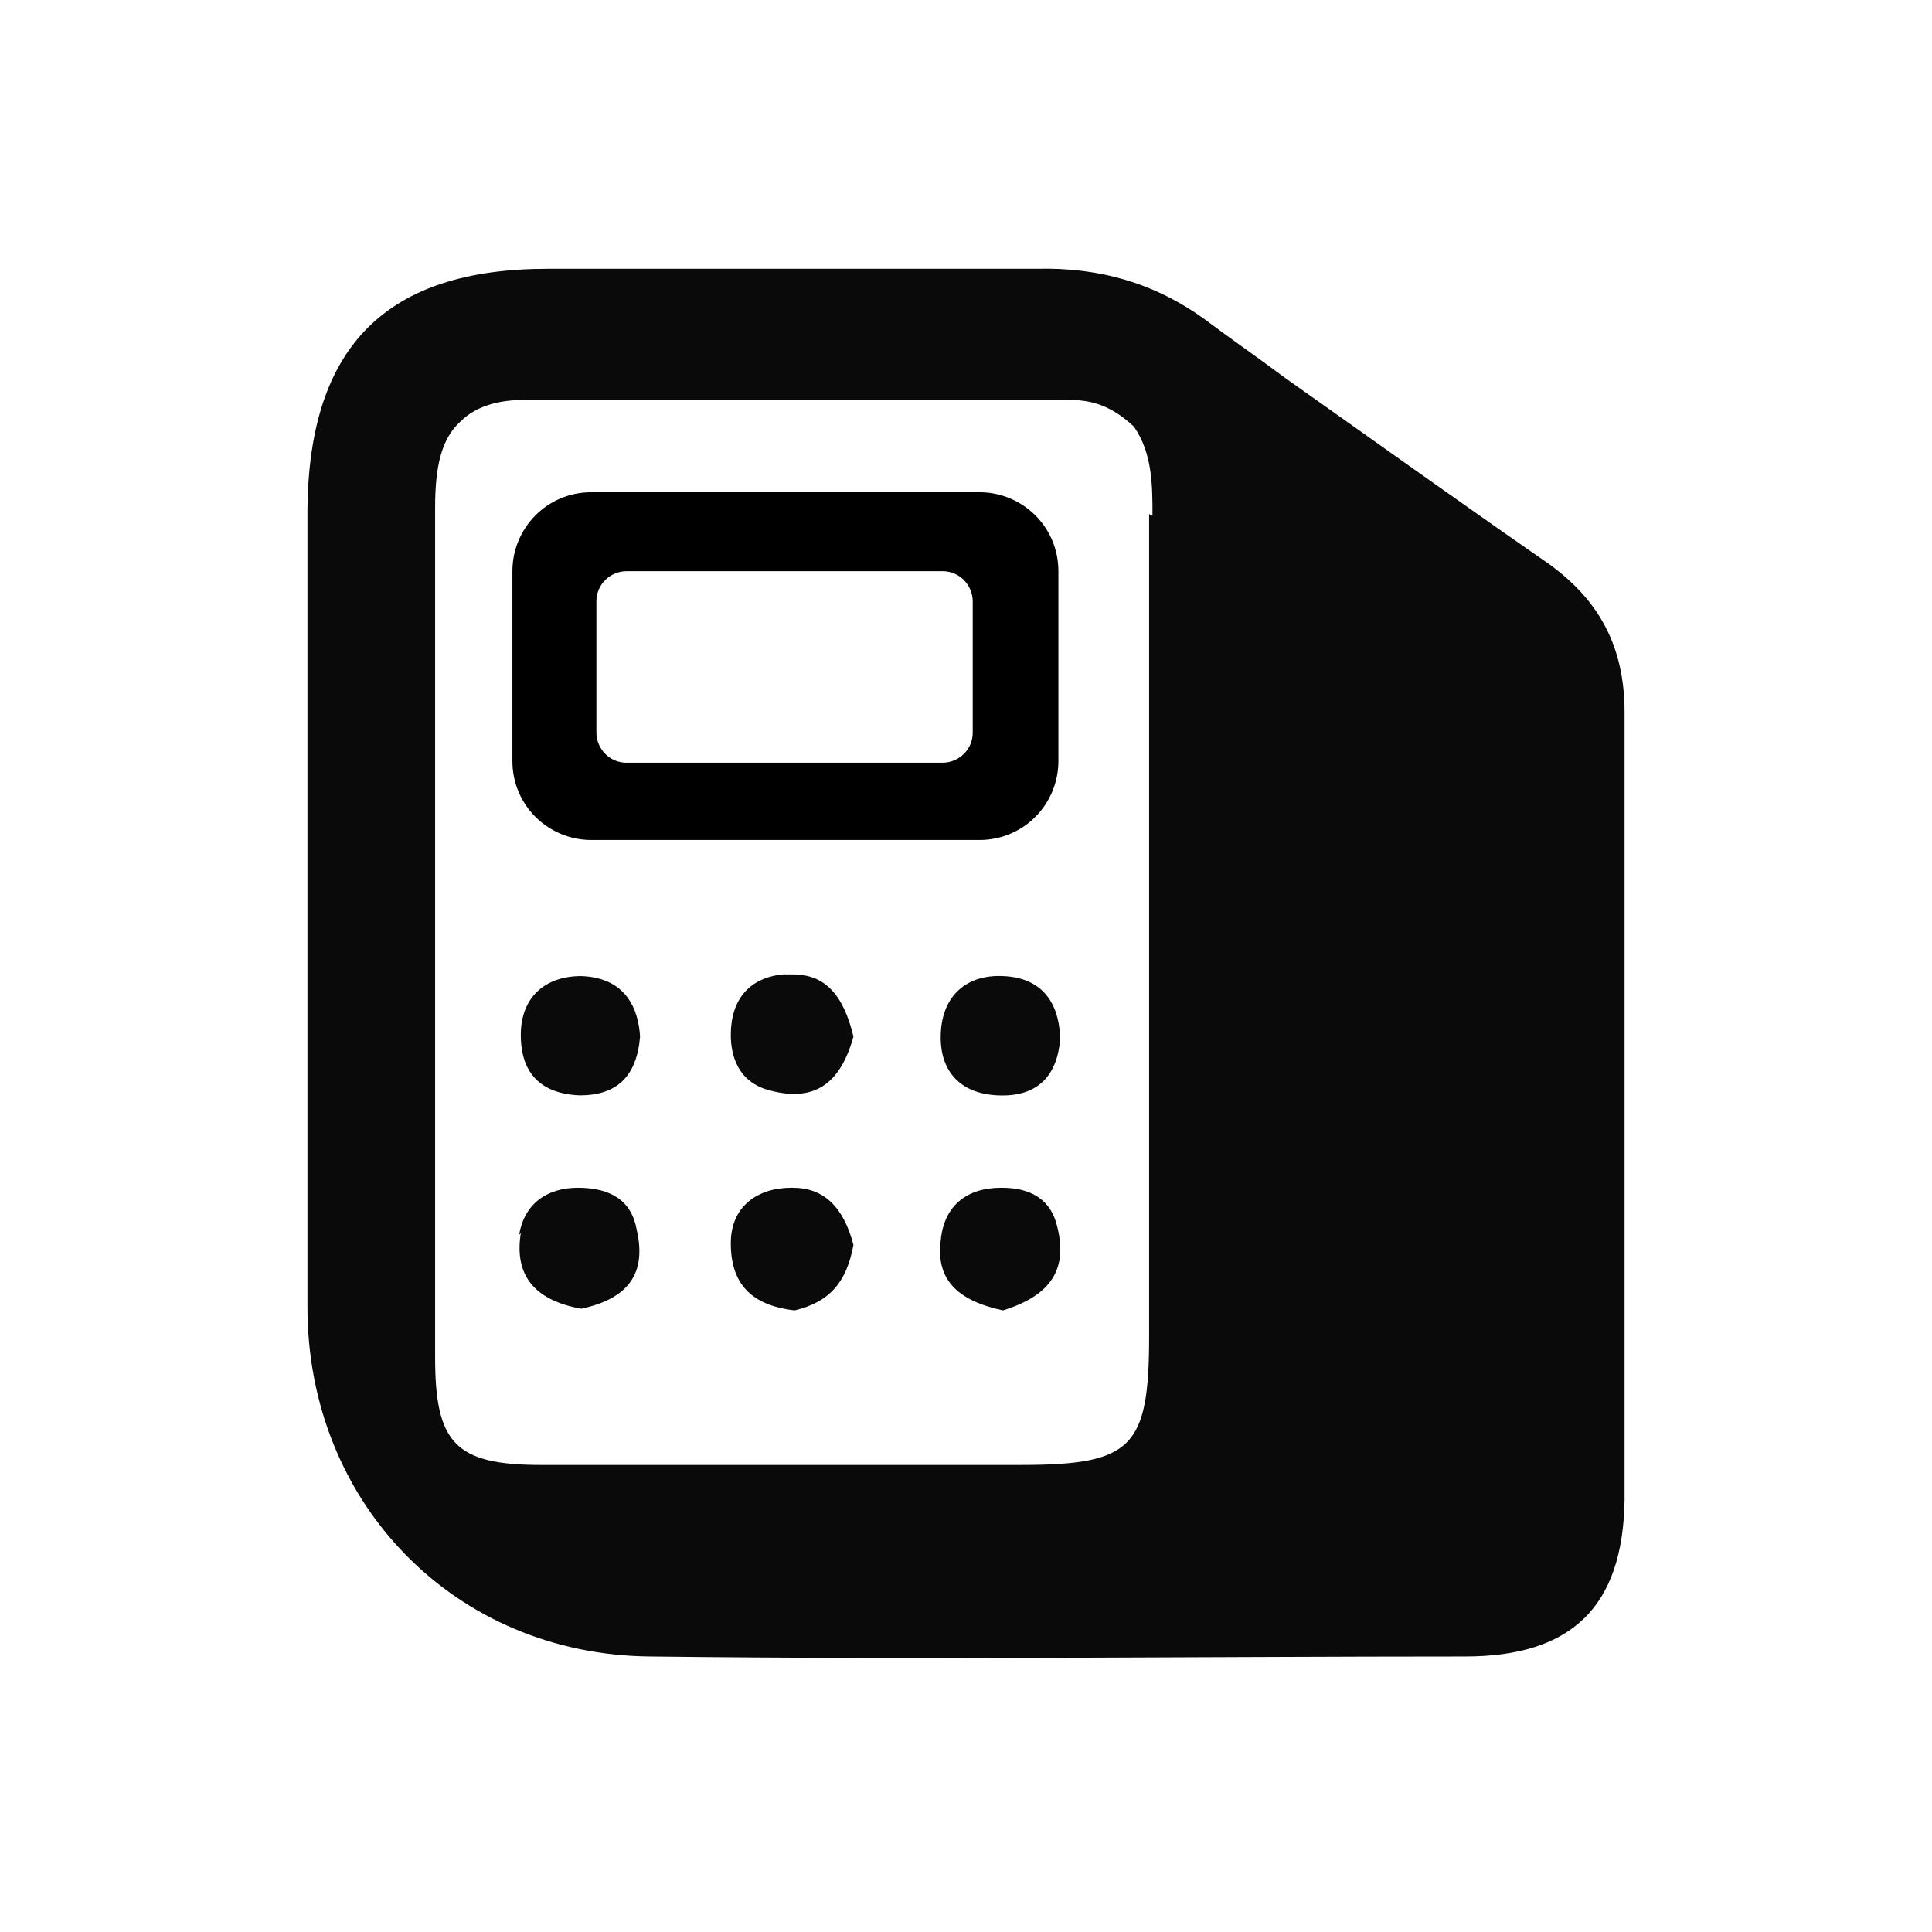
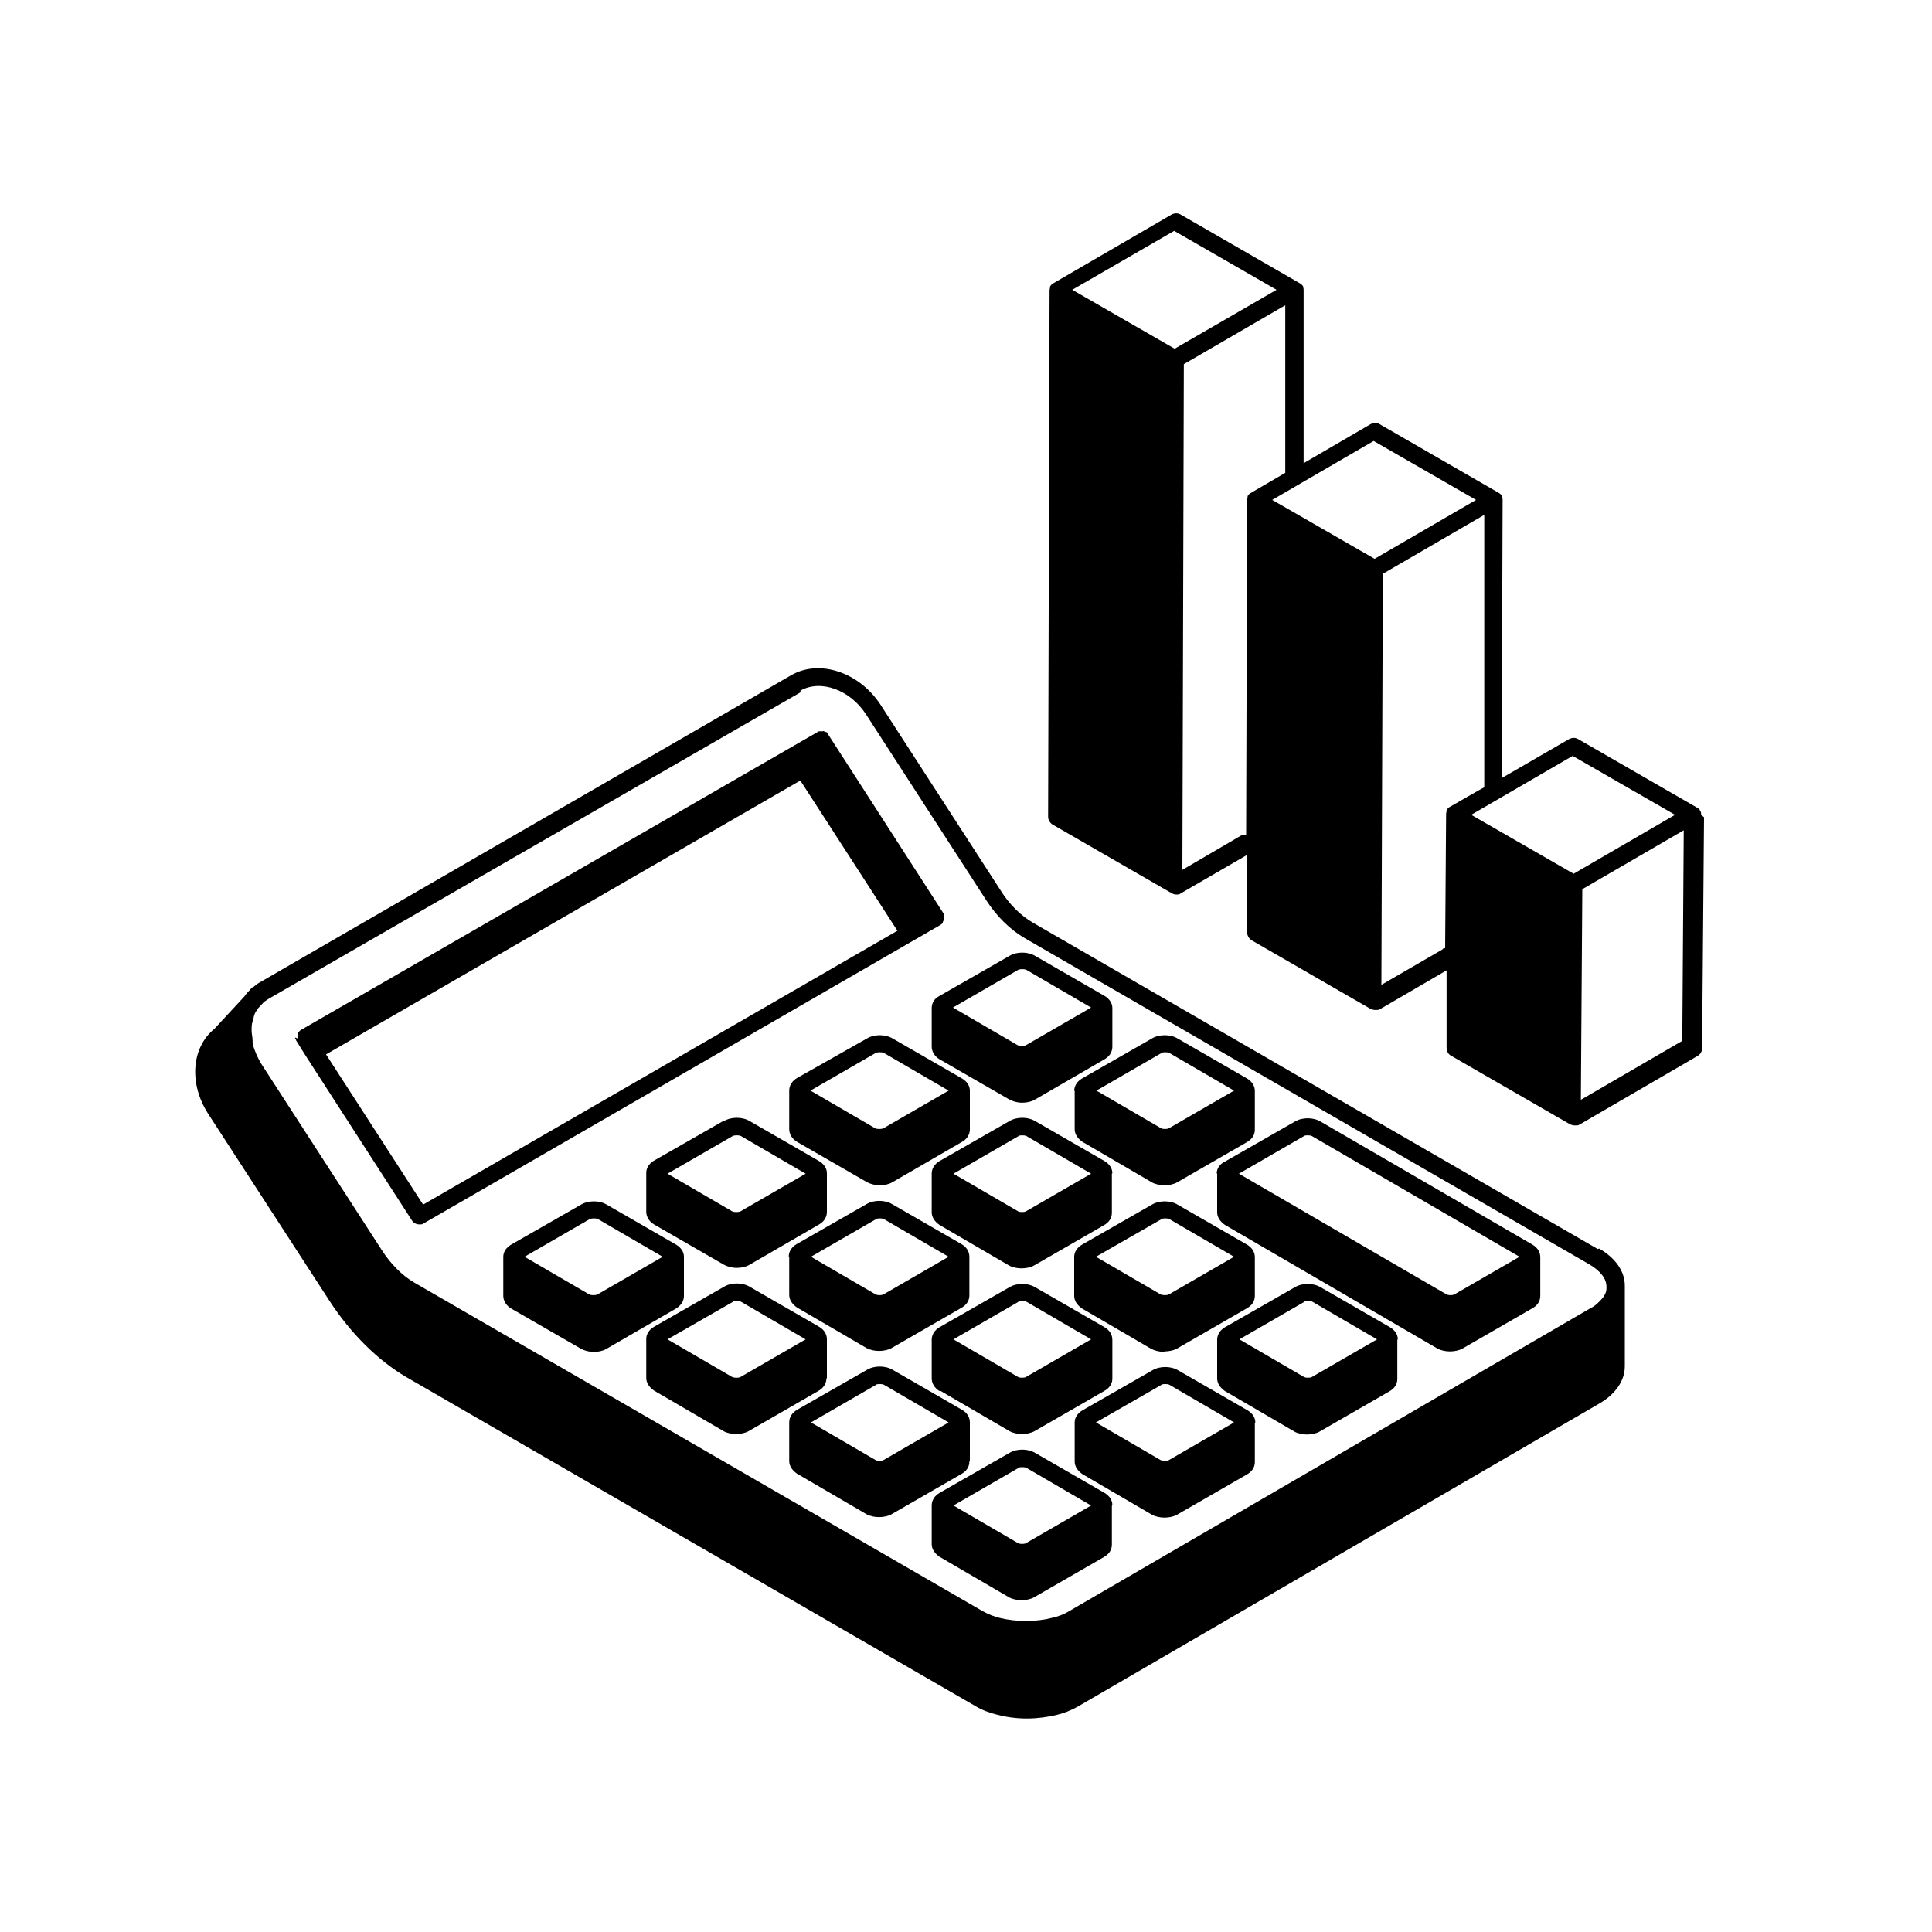
- <svg xmlns="http://www.w3.org/2000/svg" id="a" viewBox="0 0 115 115">
-   <defs>
-     <style>.b{stroke:#000;stroke-miterlimit:10;stroke-width:2px;}.c{fill:#0a0a0a;}</style>
-   </defs>
-   <path class="c" d="M96.7,89.5c0-9.5,0-19.2,0-28.6,0-6.2,0-12.3,0-18.5,0-3.9-1.5-6.7-4.6-8.9-5.2-3.6-10.5-7.4-15.6-11-1.6-1.2-3.2-2.3-4.8-3.5-2.9-2.1-6.2-3.1-10-3-4.8,0-9.6,0-14.4,0-2.1,0-4.2,0-6.3,0s-5.6,0-8.4,0c-9.6,0-14.2,4.6-14.3,14.3,0,5.8,0,11.7,0,17.3,0,2.6,0,5.1,0,7.7v5.9c0,5.5,0,11.1,0,16.6,0,11.7,8.8,20.7,20.4,20.8,16.6.2,33.1,0,48.5,0,6.4,0,9.4-3,9.5-9.3ZM68.4,30.6v.8s0,7,0,7c0,13.7,0,27.4,0,41.1,0,6.7-1,7.7-7.7,7.7h-3.1c-4.1,0-8.2,0-12.3,0s-8.8,0-13.1,0c-5.1,0-6.3-1.3-6.3-6.4,0-7.5,0-14.9,0-22.4,0-9.4,0-18.8,0-28.2,0-2.5.4-4.1,1.5-5.1.9-.9,2.2-1.3,3.9-1.3h0c4.9,0,9.8,0,14.7,0,5.8,0,11.6,0,17.4,0,1.2,0,2.5.1,4.1,1.6h0c1.1,1.6,1.1,3.5,1.1,5.3Z" />
-   <path class="c" d="M47.2,58c-.2,0-.4,0-.6,0-2,.2-3.1,1.5-3.1,3.6,0,1.2.4,2.8,2.3,3.3,2.6.7,4.2-.3,5-3.2-.6-2.5-1.7-3.7-3.6-3.7Z" />
-   <path class="c" d="M31,73.4c-.4,2.5.8,4,3.6,4.5,2.8-.6,3.9-2.1,3.3-4.7-.3-1.7-1.5-2.5-3.5-2.5-1.9,0-3.2,1-3.5,2.8Z" />
-   <path class="c" d="M59.6,70.7c-2.1,0-3.4,1.1-3.6,3.1-.3,2.3.9,3.6,3.7,4.2,2.9-.9,3.9-2.5,3.2-5.1-.5-1.9-2.1-2.2-3.3-2.2Z" />
-   <path class="c" d="M34.5,65.2c2.2,0,3.4-1.1,3.6-3.5-.1-1.6-.8-3.5-3.5-3.6-2.2,0-3.6,1.3-3.6,3.5,0,2.3,1.2,3.5,3.5,3.6Z" />
-   <path class="c" d="M59.4,65.2c2.2.1,3.5-1,3.7-3.3,0-1.7-.7-3.7-3.4-3.8-2.1-.1-3.6,1.1-3.7,3.4-.1,2.2,1.1,3.6,3.4,3.7Z" />
-   <path class="c" d="M47.1,70.7c-2,0-3.6,1.1-3.6,3.3,0,2.4,1.2,3.7,3.8,4,2.1-.5,3.1-1.7,3.5-3.9-.6-2.3-1.8-3.4-3.6-3.4Z" />
-   <path class="b" d="M58.3,30.3h-23.1c-2.1,0-3.7,1.7-3.7,3.7v11.3c0,2.1,1.7,3.7,3.7,3.7h23.1c2.1,0,3.7-1.7,3.7-3.7v-11.3c0-2.1-1.7-3.7-3.7-3.7ZM58.9,43.6c0,1.6-1.3,2.8-2.8,2.8h-18.8c-1.6,0-2.8-1.3-2.8-2.8v-7.8c0-1.6,1.3-2.8,2.8-2.8h18.8c1.6,0,2.8,1.3,2.8,2.8v7.8Z" />
+ <svg xmlns="http://www.w3.org/2000/svg" id="a" viewBox="0 0 400 400">
+   <path d="M330.8,258.6l-117-67.6c-2.4-1.4-4.8-3.7-6.6-6.6l-24.9-38.5c-4.4-6.7-12.6-9.5-18.5-6.1l-110.2,63.7c-.4.2-.8.6-1.2.9,0,0,0,0-.1,0s0,0-.1.1c-.1.1-.3.2-.4.4-.3.3-.7.7-1,1.1,0,0-.1.2-.2.3l-6.2,6.7c-4.8,3.9-5.3,11.4-1.3,17.6l25.1,38.7c4.4,6.8,10.1,12.4,15.9,15.8l117.8,68.1c1.3.8,2.9,1.4,4.5,1.8,1.9.5,4,.8,6.2.8s4.2-.3,6-.7c1.7-.4,3.2-1,4.6-1.8l107.9-62.7c3.3-1.9,5.3-4.7,5.3-7.7v-16.7h0c0-3-1.9-5.7-5.3-7.7h0ZM165.7,143c4.2-2.4,10.3-.2,13.6,4.9l24.9,38.5c2.2,3.4,5,6.1,7.9,7.8l117,67.6c2.2,1.3,3.5,2.9,3.5,4.6s0,.3,0,.4c0,.9-.6,1.8-1.4,2.6s-1.2,1.1-2,1.5l-107.9,62.7c-1,.6-2.2,1.1-3.7,1.4-1.5.4-3.3.6-5.2.6s-3.6-.2-5.3-.6c-1.3-.3-2.5-.8-3.6-1.4l-117.8-68.1c-2.4-1.4-4.8-3.8-6.6-6.6l-25.1-38.8h0c-.4-.7-.7-1.3-1-2,0-.1-.1-.3-.2-.5-.2-.5-.4-1.1-.5-1.7,0,0,0-.2,0-.3,0-.6-.1-1.2-.2-1.9v-.6c0-.5,0-1.1.2-1.6s.2-1,.4-1.5c0,0,0,0,0,0,.1-.3.3-.6.5-.9,0,0,0-.2.2-.3l1.3-1.4c.3-.2.6-.4.9-.6l110.2-63.5Z" />
+   <path d="M61.1,214.8c0,.2,0,.3.2.5,0,0,0,0,0,.1h0c0,0,2,3.2,2,3.2h0l22,34.1c.3.5.9.8,1.5.8s.6,0,.9-.2l107-61.8c.2-.1.4-.3.5-.5,0,0,0,0,0-.1,0-.1.2-.3.2-.5v-.2c0-.1,0-.3,0-.4,0,0,0-.2,0-.3,0,0,0-.2,0-.3h0c0,0-24.1-37.4-24.1-37.4,0,0,0,0,0,0,0,0,0-.1-.1-.2s0,0-.1,0-.1,0-.2-.1c0,0-.2,0-.3-.1s-.1,0-.2,0c-.1,0-.2,0-.4,0h-.2c-.2,0-.4,0-.6.2l-107,61.7h0s0,0,0,0c0,0-.1.1-.2.2s-.1.1-.2.2c0,.1-.1.3-.2.4,0,0,0,.1,0,.2,0,.2,0,.3,0,.5,0,0,0,.1,0,.2ZM87.6,249.4l-20.1-31.1,98.2-56.7,20.1,31.1-98.2,56.7Z" />
+   <path d="M141.6,268.2v-8c0-1-.6-1.9-1.6-2.5l-14.4-8.3c-1.5-.9-3.8-.9-5.3,0l-14.5,8.3c-1,.6-1.6,1.5-1.6,2.5h0v8.1c0,1,.6,2,1.6,2.6l14.4,8.3c.7.4,1.7.7,2.7.7s1.9-.2,2.6-.6l14.5-8.4c1.4-.9,1.6-2,1.6-2.6ZM122.1,252.4c.4-.2,1.3-.2,1.7,0l13.4,7.8-13.5,7.8c-.4.2-1.3.2-1.7,0l-13.4-7.8,13.5-7.8Z" />
+   <path d="M171.2,285.3v-8h0c0-1.1-.6-2-1.6-2.6l-14.4-8.3c-1.5-.9-3.8-.9-5.3,0l-14.5,8.3c-1,.6-1.6,1.5-1.6,2.5h0v8.1c0,1,.6,1.9,1.6,2.6l14.4,8.4c.7.4,1.7.6,2.6.6s1.9-.2,2.6-.6l14.4-8.3c1.1-.6,1.7-1.6,1.7-2.6ZM151.7,269.5c.4-.2,1.3-.2,1.7,0l13.4,7.8-13.5,7.8c-.4.2-1.2.2-1.7,0l-13.4-7.8,13.6-7.8Z" />
+   <path d="M200.8,302.5v-8h0c0-1.1-.6-2-1.6-2.6l-14.4-8.3c-1.5-.9-3.8-.9-5.3,0l-14.5,8.3c-1,.6-1.6,1.5-1.6,2.6v8c0,1,.6,1.9,1.6,2.6l14.4,8.4c.7.4,1.7.6,2.6.6s1.9-.2,2.6-.6l14.4-8.3c1.1-.6,1.7-1.5,1.7-2.6ZM181.3,286.7c.4-.2,1.3-.2,1.7,0l13.4,7.8-13.5,7.8c-.4.2-1.2.2-1.6,0l-13.4-7.8,13.5-7.8Z" />
+   <path d="M230.3,311.6c0-1-.6-1.9-1.6-2.5l-14.4-8.3c-1.5-.9-3.8-.9-5.3,0l-14.5,8.3c-1,.6-1.6,1.5-1.6,2.6v8c0,1,.6,1.9,1.6,2.6l14.4,8.4c.7.4,1.7.6,2.6.6s1.9-.2,2.6-.6l14.4-8.3c1.1-.6,1.7-1.5,1.7-2.6v-8s0,0,0,0ZM210.8,303.9c.4-.2,1.3-.2,1.7,0l13.4,7.8-13.5,7.8c-.4.2-1.2.2-1.6,0l-13.4-7.8,13.5-7.8Z" />
+   <path d="M149.9,232l-14.5,8.3c-1,.6-1.6,1.5-1.6,2.5h0v8.1c0,1,.6,2,1.6,2.6l14.4,8.3c.7.4,1.7.7,2.7.7s1.9-.2,2.6-.6l14.5-8.4c1.4-.8,1.6-2,1.6-2.6v-8c0-1-.6-1.9-1.6-2.5l-14.4-8.3c-1.5-.9-3.8-.9-5.3,0ZM151.7,235.2c.4-.2,1.3-.2,1.7,0l13.4,7.8-13.5,7.8c-.4.2-1.3.2-1.7,0l-13.4-7.8,13.5-7.8Z" />
+   <path d="M163.4,260.1v8c0,1,.6,1.9,1.6,2.6l14.4,8.4c.7.4,1.7.6,2.6.6s1.9-.2,2.6-.6l14.4-8.3c1.1-.6,1.7-1.5,1.7-2.6v-8h0c0-1.1-.6-2-1.6-2.6l-14.4-8.3c-1.5-.9-3.8-.9-5.3,0l-14.5,8.3c-1,.6-1.6,1.5-1.6,2.6ZM181.3,252.4c.4-.2,1.3-.2,1.7,0l13.4,7.8-13.5,7.8c-.4.2-1.2.2-1.6,0l-13.4-7.8,13.5-7.8Z" />
+   <path d="M194.6,287.9l14.4,8.4c.7.4,1.7.6,2.6.6s1.9-.2,2.6-.6l14.4-8.3c1.1-.6,1.7-1.5,1.7-2.6v-8h0c0-1.1-.6-2-1.6-2.6l-14.4-8.3c-1.5-.9-3.8-.9-5.3,0l-14.5,8.3c-1,.6-1.6,1.5-1.6,2.6v8c0,1,.6,2,1.6,2.6ZM210.8,269.5c.4-.2,1.3-.2,1.7,0l13.4,7.8-13.5,7.8c-.4.2-1.2.2-1.6,0l-13.4-7.8,13.5-7.8Z" />
+   <path d="M259.9,294.5c0-1-.6-1.9-1.6-2.5l-14.4-8.3c-1.5-.9-3.8-.9-5.3,0l-14.5,8.3c-1,.6-1.6,1.5-1.6,2.5h0v8.1c0,1,.6,1.9,1.6,2.6l14.4,8.4c.7.4,1.7.6,2.6.6s1.9-.2,2.6-.6l14.4-8.3c1.1-.6,1.7-1.5,1.7-2.6v-8.1ZM240.4,286.7c.4-.2,1.3-.2,1.7,0l13.4,7.8-13.5,7.8c-.4.2-1.2.2-1.7,0l-13.4-7.8,13.6-7.8Z" />
+   <path d="M163.4,225.8v8c0,1,.6,2,1.6,2.6l14.4,8.3c.7.4,1.7.7,2.7.7s1.9-.2,2.6-.6l14.5-8.4c1.4-.8,1.6-2,1.6-2.6v-8c0-1-.6-1.9-1.6-2.5l-14.4-8.3c-1.5-.9-3.8-.9-5.3,0l-14.5,8.2c-1,.6-1.6,1.5-1.6,2.6t0,0s0,0,0,0ZM181.3,218c.4-.2,1.3-.2,1.7,0l13.4,7.8-13.5,7.8c-.4.2-1.3.2-1.7,0l-13.4-7.8,13.5-7.8Z" />
+   <path d="M230.3,242.9c0-1-.6-1.9-1.6-2.5l-14.4-8.3c-1.5-.9-3.8-.9-5.3,0l-14.5,8.3c-1,.6-1.6,1.5-1.6,2.6v8c0,1,.6,1.9,1.6,2.6l14.4,8.4c.7.4,1.7.6,2.6.6s1.9-.2,2.6-.6l14.4-8.3c1.1-.6,1.7-1.5,1.7-2.6v-8.1s0,0,0,0ZM210.8,235.2c.4-.2,1.3-.2,1.7,0l13.4,7.8-13.5,7.8c-.4.2-1.2.2-1.6,0l-13.4-7.8,13.5-7.8Z" />
+   <path d="M241.1,279.8c.9,0,1.9-.2,2.6-.6l14.4-8.3c1.1-.6,1.7-1.5,1.7-2.6v-8h0c0-1.1-.6-2-1.6-2.6l-14.4-8.3c-1.5-.9-3.8-.9-5.3,0l-14.5,8.3c-1,.6-1.6,1.5-1.6,2.5h0v8.1c0,1,.6,1.9,1.6,2.6l14.4,8.4c.8.4,1.8.6,2.7.6ZM240.4,252.4c.4-.2,1.3-.2,1.7,0l13.4,7.8-13.5,7.8c-.4.2-1.2.2-1.7,0l-13.4-7.8,13.6-7.8Z" />
+   <path d="M289.4,277.3c0-1-.6-1.9-1.6-2.5l-14.4-8.3c-1.5-.9-3.8-.9-5.3,0l-14.5,8.3c-1,.6-1.6,1.5-1.6,2.6v8c0,1,.6,1.9,1.6,2.6l14.4,8.4c.7.4,1.7.6,2.6.6s1.9-.2,2.6-.6l14.4-8.3c1.1-.6,1.7-1.5,1.7-2.6v-8.1c0,0,0,0,0,0ZM270,269.5c.4-.2,1.3-.2,1.7,0l13.4,7.8-13.5,7.8c-.4.2-1.2.2-1.6,0l-13.4-7.8,13.5-7.8Z" />
+   <path d="M192.9,208.6s0,0,0,0t0,0v8.1c0,1,.6,2,1.6,2.6l14.4,8.3c.7.4,1.7.7,2.7.7s1.9-.2,2.6-.6l14.5-8.4c1.4-.8,1.6-2,1.6-2.6v-8c0-1-.6-1.9-1.6-2.5l-14.4-8.3c-1.5-.9-3.8-.9-5.3,0l-14.5,8.3c-1,.5-1.6,1.4-1.6,2.5ZM210.8,200.8c.4-.2,1.3-.2,1.7,0l13.4,7.8-13.5,7.8c-.4.2-1.3.2-1.7,0l-13.4-7.8,13.5-7.8Z" />
+   <path d="M222.5,225.8v8c0,1,.6,1.9,1.6,2.6l14.4,8.4c.7.4,1.7.6,2.6.6s1.9-.2,2.6-.6l14.4-8.3c1.1-.6,1.7-1.5,1.7-2.6v-8h0c0-1.1-.6-2-1.6-2.6l-14.4-8.3c-1.5-.9-3.8-.9-5.3,0l-14.5,8.3c-1,.6-1.6,1.5-1.6,2.6ZM240.4,218c.4-.2,1.3-.2,1.7,0l13.4,7.8-13.5,7.8c-.4.2-1.2.2-1.6,0l-13.4-7.8,13.5-7.8Z" />
+   <path d="M252,242.9s0,0,0,0v8.1c0,1,.6,1.9,1.6,2.6l44,25.6c.7.4,1.7.6,2.6.6s1.9-.2,2.6-.6l14.4-8.3c1.1-.6,1.7-1.5,1.7-2.6v-8h0c0-1.1-.6-2-1.6-2.6l-43.9-25.5c-1.5-.9-3.8-.9-5.3,0l-14.5,8.3c-1.1.5-1.7,1.5-1.7,2.5ZM269.9,235.2c.4-.2,1.3-.2,1.7,0l43,25-13.5,7.8c-.4.2-1.2.2-1.6,0l-43-25,13.5-7.8Z" />
+   <path d="M352.2,168.7s0,0,0,0c0-.3,0-.6-.2-.8,0,0,0-.1-.1-.2,0-.2-.2-.3-.4-.4,0,0,0,0,0,0l-24.8-14.3c-.5-.3-1.2-.3-1.8,0l-14,8.1.2-57.5s0,0,0-.1c0-.2,0-.4-.1-.6,0,0,0-.1,0-.2-.1-.2-.3-.4-.6-.6l-24.8-14.3c-.5-.3-1.2-.3-1.8,0l-13.9,8.1v-35.7c0,0,0,0,0-.1,0-.2,0-.4-.1-.6,0,0,0-.1,0-.2-.1-.2-.3-.4-.6-.6l-24.8-14.3c-.5-.3-1.2-.3-1.8,0l-24.6,14.3c-.2.1-.4.3-.6.6,0,0,0,.1,0,.2,0,.2-.1.4-.1.6s0,0,0,.1l-.3,108.9c0,.6.3,1.2.9,1.6l24.8,14.3c.2.1.5.2.8.2s0,0,0,0,0,0,0,0c0,0,.1,0,.2,0,.2,0,.5,0,.7-.2l13.8-8v16c0,.6.3,1.2.8,1.6l24.8,14.3c.2.1.6.2.9.2s.2,0,.3,0c.2,0,.4,0,.6-.1l13.9-8.1v16c0,.6.2,1.2.8,1.6l24.8,14.3c.2.1.6.2.9.2s.2,0,.3,0c.2,0,.4,0,.6-.1l24.6-14.3c.5-.3.9-.9.9-1.5l.4-47.9ZM325.6,156.5l21.2,12.2-21,12.2-21.2-12.2,21-12.2ZM284.4,91.3l21.2,12.2-21,12.2-21.2-12.2,21-12.2ZM243.1,47.8l21.2,12.2-21.1,12.2-21.2-12.2,21.1-12.2ZM257.1,172.9l-12.3,7.2.3-104.7,21-12.2v34.7c0,0-7.2,4.2-7.2,4.2-.2.1-.4.3-.6.6,0,0,0,.1,0,.2,0,.2-.1.4-.1.6s0,0,0,.1l-.2,69.2c-.2,0-.4,0-.6.1ZM298.6,196.6l-12.6,7.3.3-85.1,21-12.2v56.4c-.1,0-7.2,4.1-7.2,4.1-.2.1-.4.3-.6.6,0,0,0,.1,0,.2,0,.2-.1.4-.1.6s0,0,0,.1l-.2,27.7c-.1,0-.3,0-.4.1ZM327.3,227.7l.3-43.6,21-12.2-.3,43.6-21,12.2Z" />
</svg>
